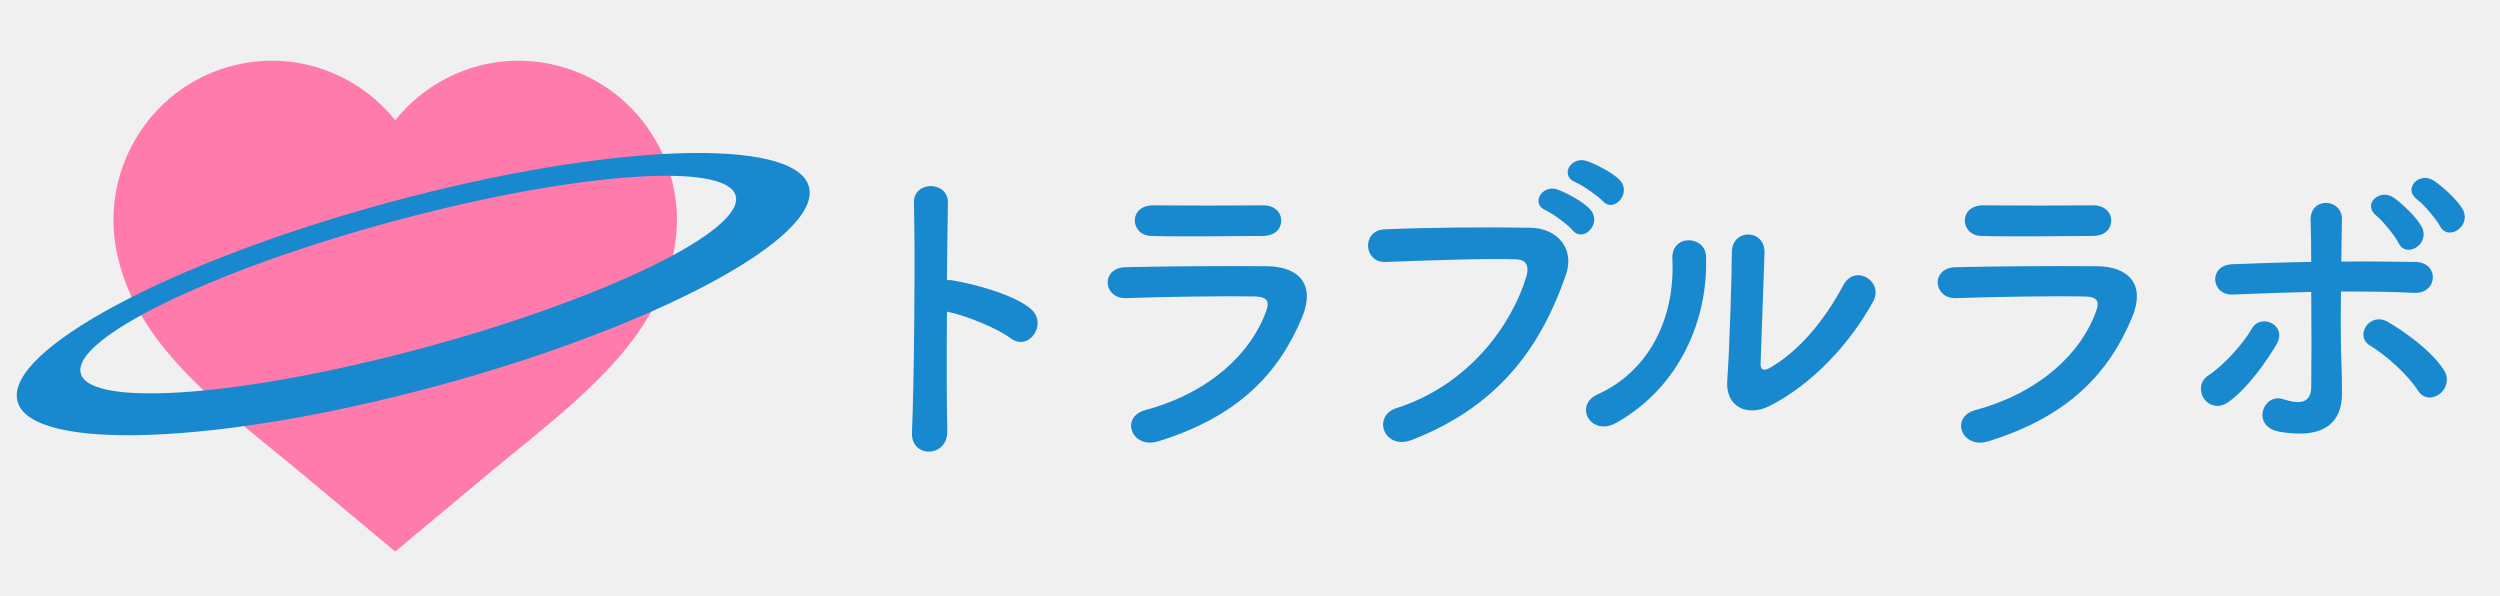
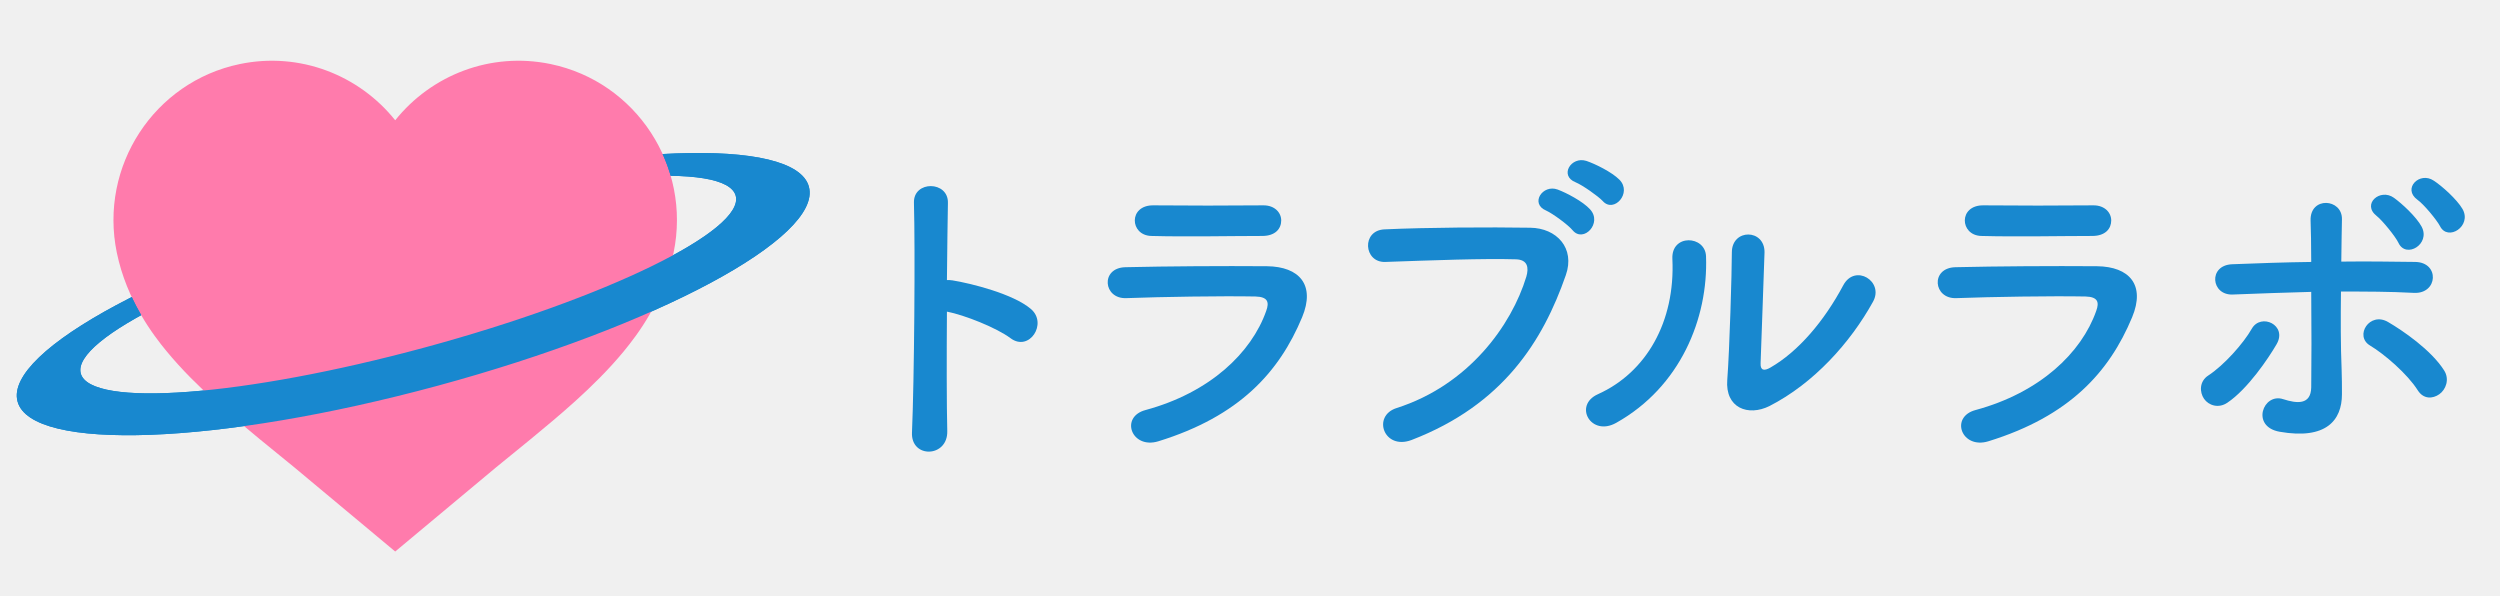
<svg xmlns="http://www.w3.org/2000/svg" width="189" height="45" viewBox="0 0 189 45" fill="none">
-   <path d="M29.878 9.093C32.604 5.683 37.084 3.895 41.634 4.844C48.106 6.193 52.267 12.572 50.926 19.091C50.176 22.739 48.128 25.377 47.185 26.526C45.989 27.983 44.641 29.284 43.512 30.306C41.423 32.199 38.537 34.471 37.512 35.325L29.877 41.695L22.242 35.325C21.22 34.472 18.331 32.198 16.243 30.306C15.115 29.284 13.767 27.983 12.571 26.526C11.628 25.378 9.579 22.739 8.829 19.091C7.488 12.572 11.649 6.193 18.121 4.844C22.671 3.895 27.151 5.683 29.878 9.093Z" fill="#FF7BAC" />
  <path d="M71.614 32.59C71.663 34.605 68.847 34.68 68.946 32.689C69.119 28.659 69.193 18.907 69.094 15.325C69.044 13.634 71.712 13.658 71.663 15.35C71.638 16.569 71.614 18.733 71.588 21.171C71.712 21.171 71.86 21.171 72.008 21.196C73.392 21.42 76.603 22.216 77.937 23.36C79.221 24.455 77.814 26.619 76.405 25.574C75.343 24.778 72.897 23.808 71.588 23.559C71.564 26.992 71.564 30.575 71.614 32.59Z" fill="#1888CF" />
  <path d="M87.573 33.361C85.547 33.983 84.633 31.52 86.609 30.997C91.475 29.679 94.612 26.669 95.724 23.509C95.971 22.837 95.847 22.44 94.909 22.415C92.389 22.365 87.795 22.44 85.152 22.539C83.398 22.614 83.176 20.25 85.078 20.201C88.264 20.126 92.414 20.101 95.773 20.126C98.243 20.151 99.454 21.544 98.441 23.982C96.712 28.136 93.698 31.47 87.573 33.361ZM95.427 17.838C93.106 17.838 89.697 17.912 87.029 17.838C85.399 17.788 85.3 15.499 87.202 15.524C89.573 15.549 93.032 15.549 95.526 15.524C96.366 15.524 96.86 16.071 96.86 16.669C96.86 17.266 96.44 17.838 95.427 17.838Z" fill="#1888CF" />
  <path d="M105.583 30.848C111.041 29.107 114.277 24.579 115.389 20.922C115.586 20.25 115.512 19.629 114.598 19.604C112.177 19.529 108.275 19.678 104.718 19.803C103.088 19.852 102.915 17.415 104.669 17.34C107.929 17.191 112.548 17.166 115.685 17.216C117.686 17.24 119.094 18.758 118.377 20.798C116.648 25.774 113.635 30.6 106.718 33.262C104.619 34.058 103.705 31.446 105.582 30.849L105.583 30.848ZM116.895 15.922C115.636 15.399 116.624 13.907 117.76 14.33C118.427 14.579 119.662 15.225 120.206 15.822C121.169 16.867 119.712 18.385 118.896 17.415C118.575 17.016 117.39 16.146 116.895 15.922ZM119.119 13.783C117.859 13.285 118.773 11.792 119.934 12.166C120.6 12.39 121.86 13.012 122.428 13.584C123.417 14.579 122.009 16.146 121.169 15.201C120.823 14.828 119.613 13.982 119.119 13.783Z" fill="#1888CF" />
  <path d="M120.8 29.803C124.456 28.162 126.655 24.331 126.432 19.579C126.333 17.663 128.927 17.788 128.976 19.38C129.149 24.082 127.025 29.256 122.183 31.968C120.281 33.038 118.923 30.649 120.8 29.803H120.8ZM133.769 30.699C132.163 31.495 130.409 30.848 130.582 28.709C130.755 26.47 130.928 20.549 130.928 19.081C130.928 17.265 133.422 17.29 133.398 19.081C133.373 20.052 133.126 26.619 133.101 27.465C133.077 28.012 133.373 28.062 133.842 27.788C135.966 26.569 137.918 24.256 139.35 21.569C140.239 19.902 142.463 21.271 141.598 22.813C139.894 25.898 137.127 28.982 133.768 30.699H133.769Z" fill="#1888CF" />
  <path d="M150.322 33.361C148.296 33.983 147.383 31.52 149.358 30.997C154.224 29.679 157.362 26.669 158.473 23.509C158.72 22.837 158.596 22.44 157.658 22.415C155.138 22.365 150.544 22.44 147.901 22.539C146.147 22.614 145.925 20.25 147.827 20.201C151.013 20.126 155.163 20.101 158.522 20.126C160.992 20.151 162.203 21.544 161.19 23.982C159.461 28.136 156.448 31.47 150.322 33.361H150.322ZM158.177 17.838C155.855 17.838 152.446 17.912 149.778 17.838C148.148 17.788 148.049 15.499 149.951 15.524C152.322 15.549 155.781 15.549 158.275 15.524C159.115 15.524 159.609 16.071 159.609 16.669C159.609 17.266 159.189 17.838 158.177 17.838Z" fill="#1888CF" />
  <path d="M166.627 30.152C166.281 29.654 166.257 28.833 166.948 28.386C168.134 27.614 169.616 25.948 170.234 24.853C170.925 23.634 172.951 24.579 172.111 26.022C171.493 27.092 169.912 29.43 168.381 30.45C167.714 30.898 166.973 30.649 166.627 30.152ZM168.801 22.266C167.146 22.34 166.923 20.052 168.751 19.977C170.703 19.902 172.728 19.828 174.729 19.803C174.729 18.484 174.704 17.365 174.68 16.668C174.63 14.827 177.076 15.001 177.051 16.569C177.026 17.34 177.026 18.484 177.002 19.777C178.904 19.753 180.756 19.777 182.584 19.802C184.461 19.827 184.313 22.24 182.485 22.141C180.657 22.041 178.829 22.041 176.977 22.041C176.952 24.057 176.952 26.196 177.026 27.913C177.051 28.709 177.051 29.107 177.051 29.803C177.051 31.768 175.866 33.261 172.333 32.639C170.134 32.241 171.098 29.678 172.604 30.176C173.617 30.5 174.704 30.649 174.729 29.281C174.753 27.514 174.753 24.678 174.729 22.066C172.753 22.116 170.776 22.191 168.801 22.266ZM182.781 29.505C182.015 28.286 180.261 26.769 179.175 26.122C177.965 25.401 179.15 23.51 180.558 24.356C181.62 24.978 183.794 26.446 184.782 28.013C185.202 28.685 184.905 29.456 184.412 29.804C183.918 30.152 183.226 30.202 182.781 29.506L182.781 29.505ZM181.324 18.36C181.101 17.887 180.113 16.668 179.669 16.32C178.533 15.425 179.94 14.206 180.978 14.952C181.571 15.375 182.682 16.394 183.078 17.141C183.769 18.459 181.892 19.579 181.324 18.36ZM184.461 17.091C184.214 16.619 183.225 15.425 182.757 15.101C181.595 14.255 182.93 12.937 183.992 13.658C184.61 14.057 185.746 15.076 186.165 15.798C186.906 17.091 185.054 18.285 184.461 17.091H184.461Z" fill="#1888CF" />
  <path d="M29.387 15.309C12.866 19.79 0.301 26.522 1.325 30.349C2.348 34.176 16.57 33.642 33.091 29.161C49.614 24.679 62.177 17.947 61.154 14.12C60.131 10.294 45.909 10.827 29.387 15.309ZM32.133 26.264C18.461 29.972 6.807 30.852 6.106 28.231C5.405 25.61 15.921 20.473 29.593 16.765C43.264 13.057 54.918 12.176 55.62 14.801C56.321 17.422 45.804 22.556 32.133 26.264Z" fill="#1888CF" />
+   <path d="M29.878 9.093C32.604 5.683 37.084 3.895 41.634 4.844C48.106 6.193 52.267 12.572 50.926 19.091C50.176 22.739 48.128 25.377 47.185 26.526C45.989 27.983 44.641 29.284 43.512 30.306C41.423 32.199 38.537 34.471 37.512 35.325L29.877 41.695L22.242 35.325C21.22 34.472 18.331 32.198 16.243 30.306C15.115 29.284 13.767 27.983 12.571 26.526C11.628 25.378 9.579 22.739 8.829 19.091C7.488 12.572 11.649 6.193 18.121 4.844C22.671 3.895 27.151 5.683 29.878 9.093Z" fill="#FF7BAC" />
+   <mask id="mask0_129_345" style="mask-type:luminance" maskUnits="userSpaceOnUse" x="0" y="10" width="63" height="24">
+     <path d="M0.373 10.666V33.803H62.106V10.666H0.373ZM50.347 13.742C45.406 13.742 37.691 15.034 29.709 17.199C22.116 19.259 15.307 21.802 10.914 24.211C10.486 23.517 10.106 22.798 9.781 22.05C14.99 19.419 21.886 16.878 29.272 14.874C36.75 12.846 44.036 11.554 49.887 11.212C50.291 12.015 50.609 12.865 50.826 13.747C50.669 13.744 50.511 13.741 50.347 13.741V13.742Z" fill="white" />
+   </mask>
+   <g mask="url(#mask0_129_345)">
+     <path d="M29.387 15.309C12.866 19.79 0.301 26.522 1.325 30.349C2.348 34.176 16.57 33.642 33.091 29.161C49.614 24.679 62.177 17.947 61.154 14.12C60.131 10.294 45.909 10.827 29.387 15.309ZM32.133 26.264C18.461 29.972 6.807 30.852 6.106 28.231C5.405 25.61 15.921 20.473 29.593 16.765C43.264 13.057 54.918 12.176 55.62 14.801C56.321 17.422 45.804 22.556 32.133 26.264Z" fill="#1888CF" />
+   </g>
</svg>
